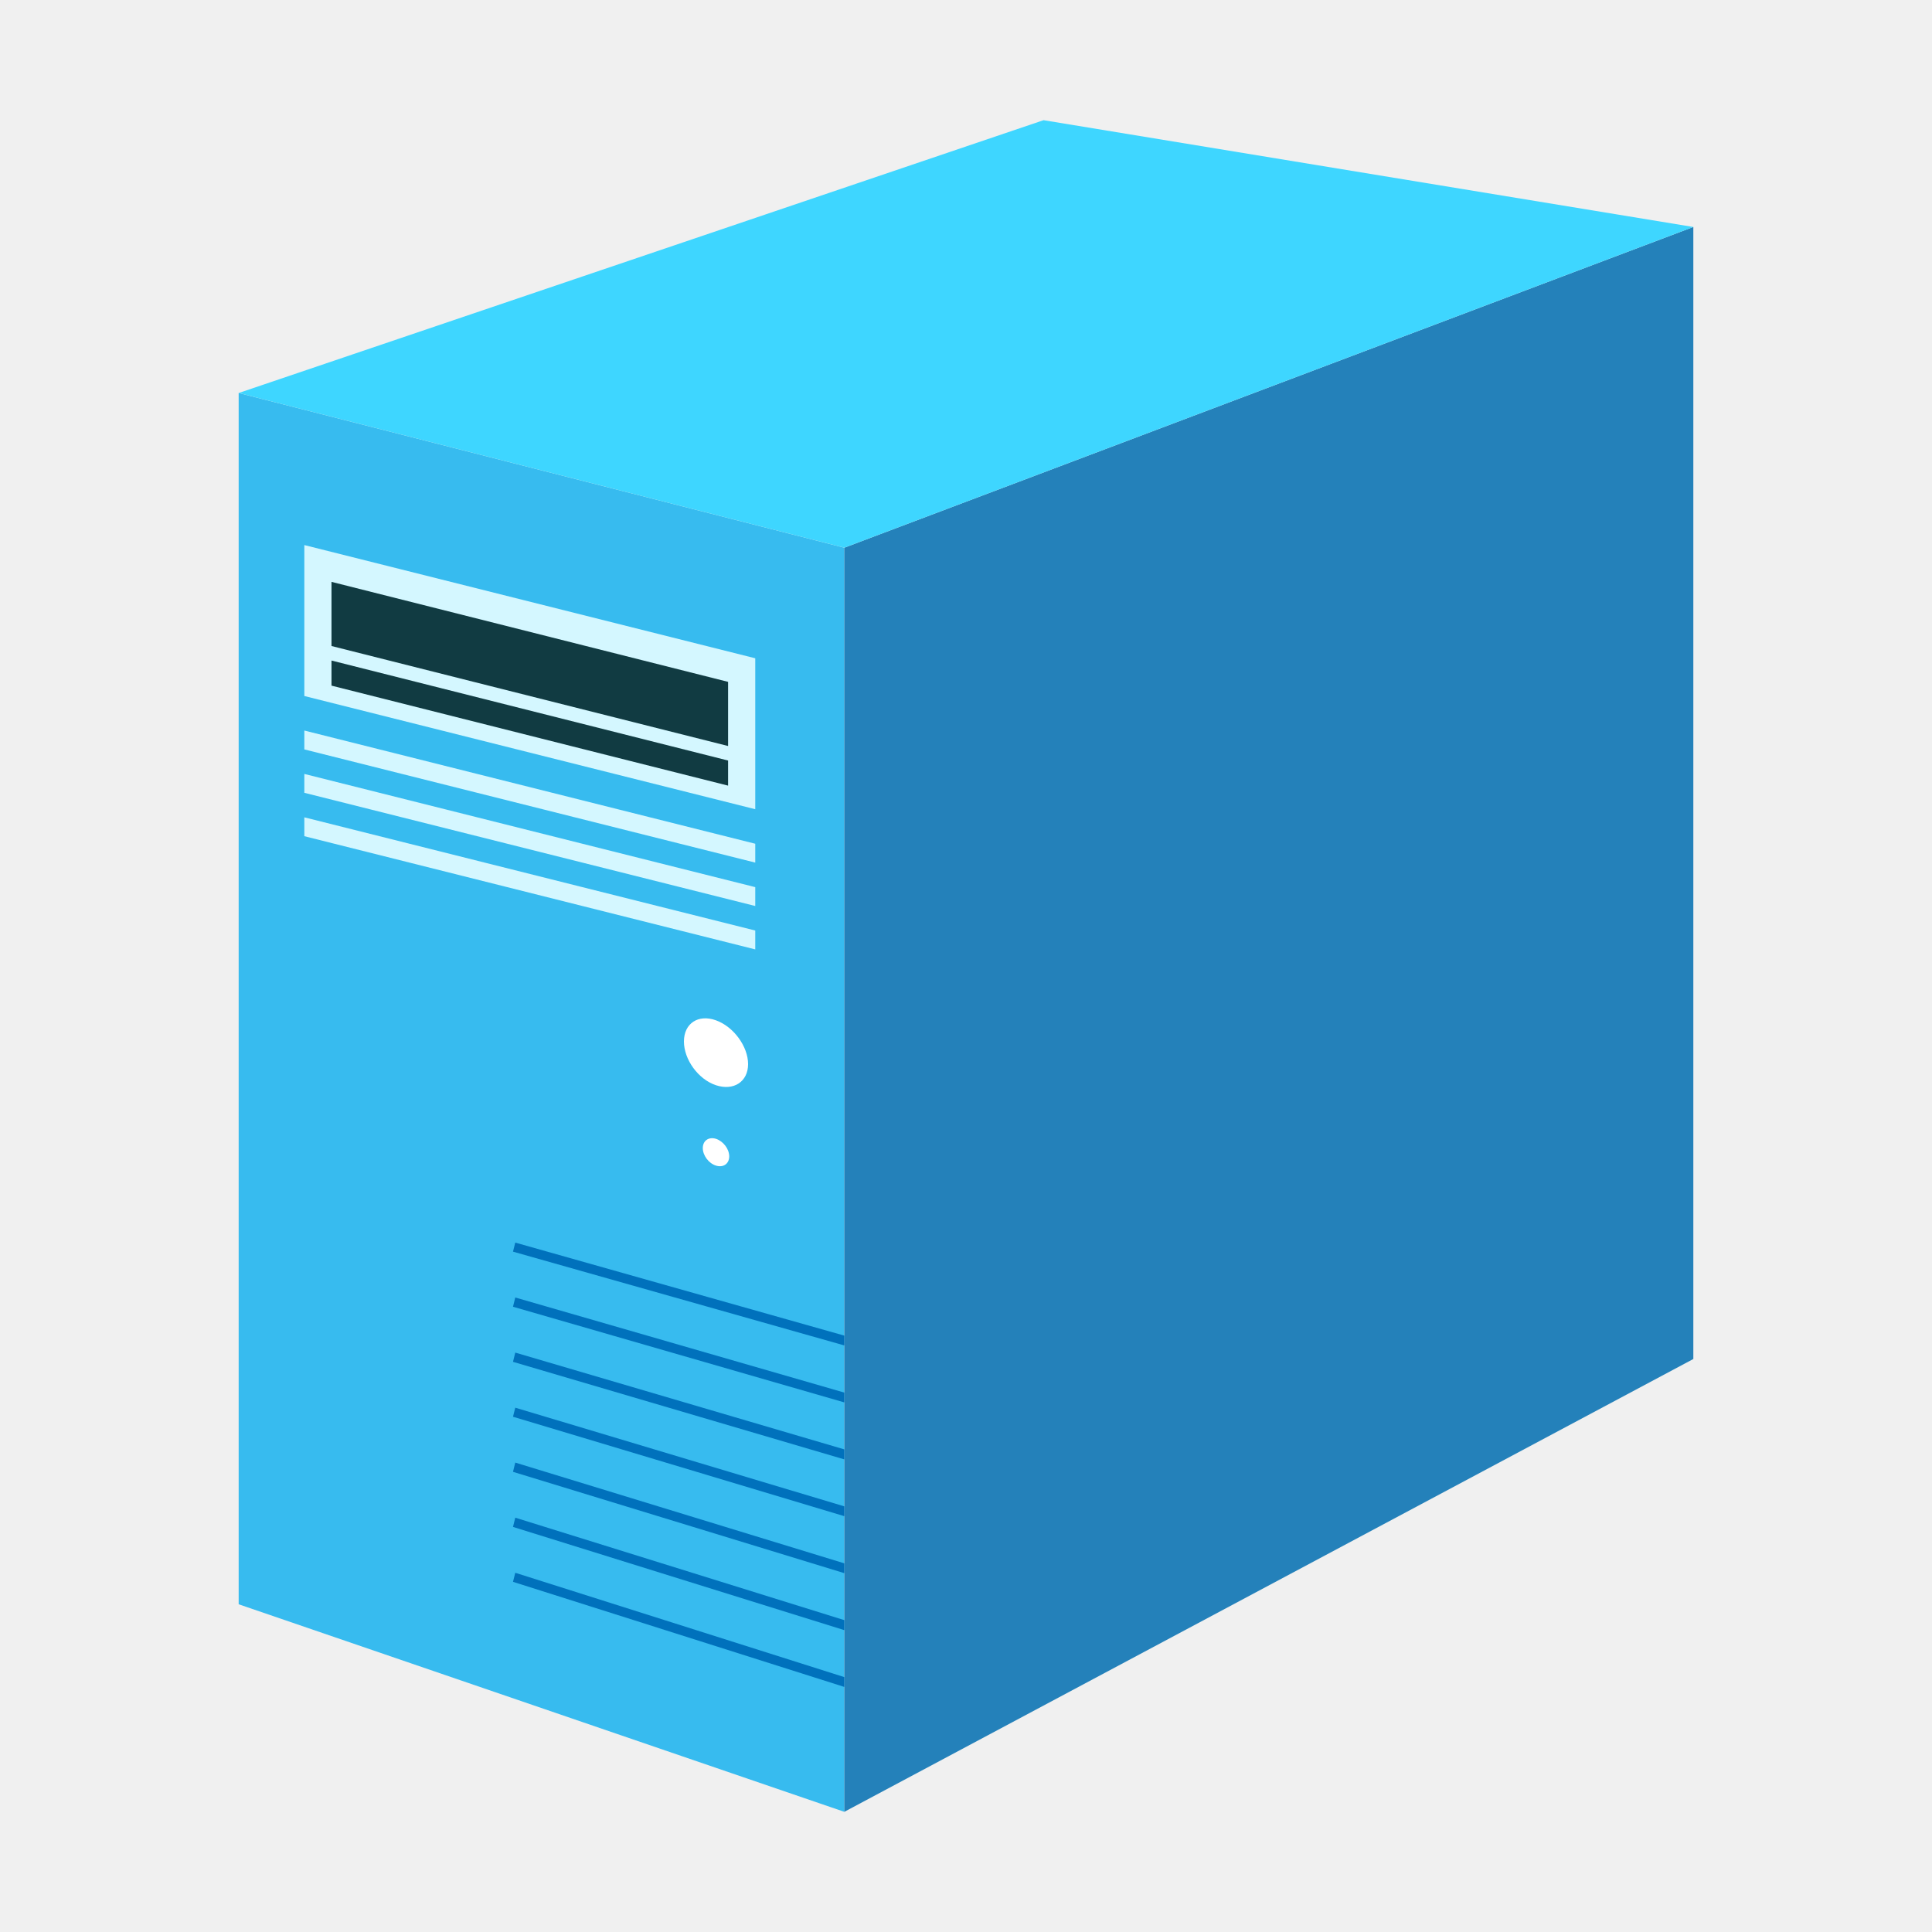
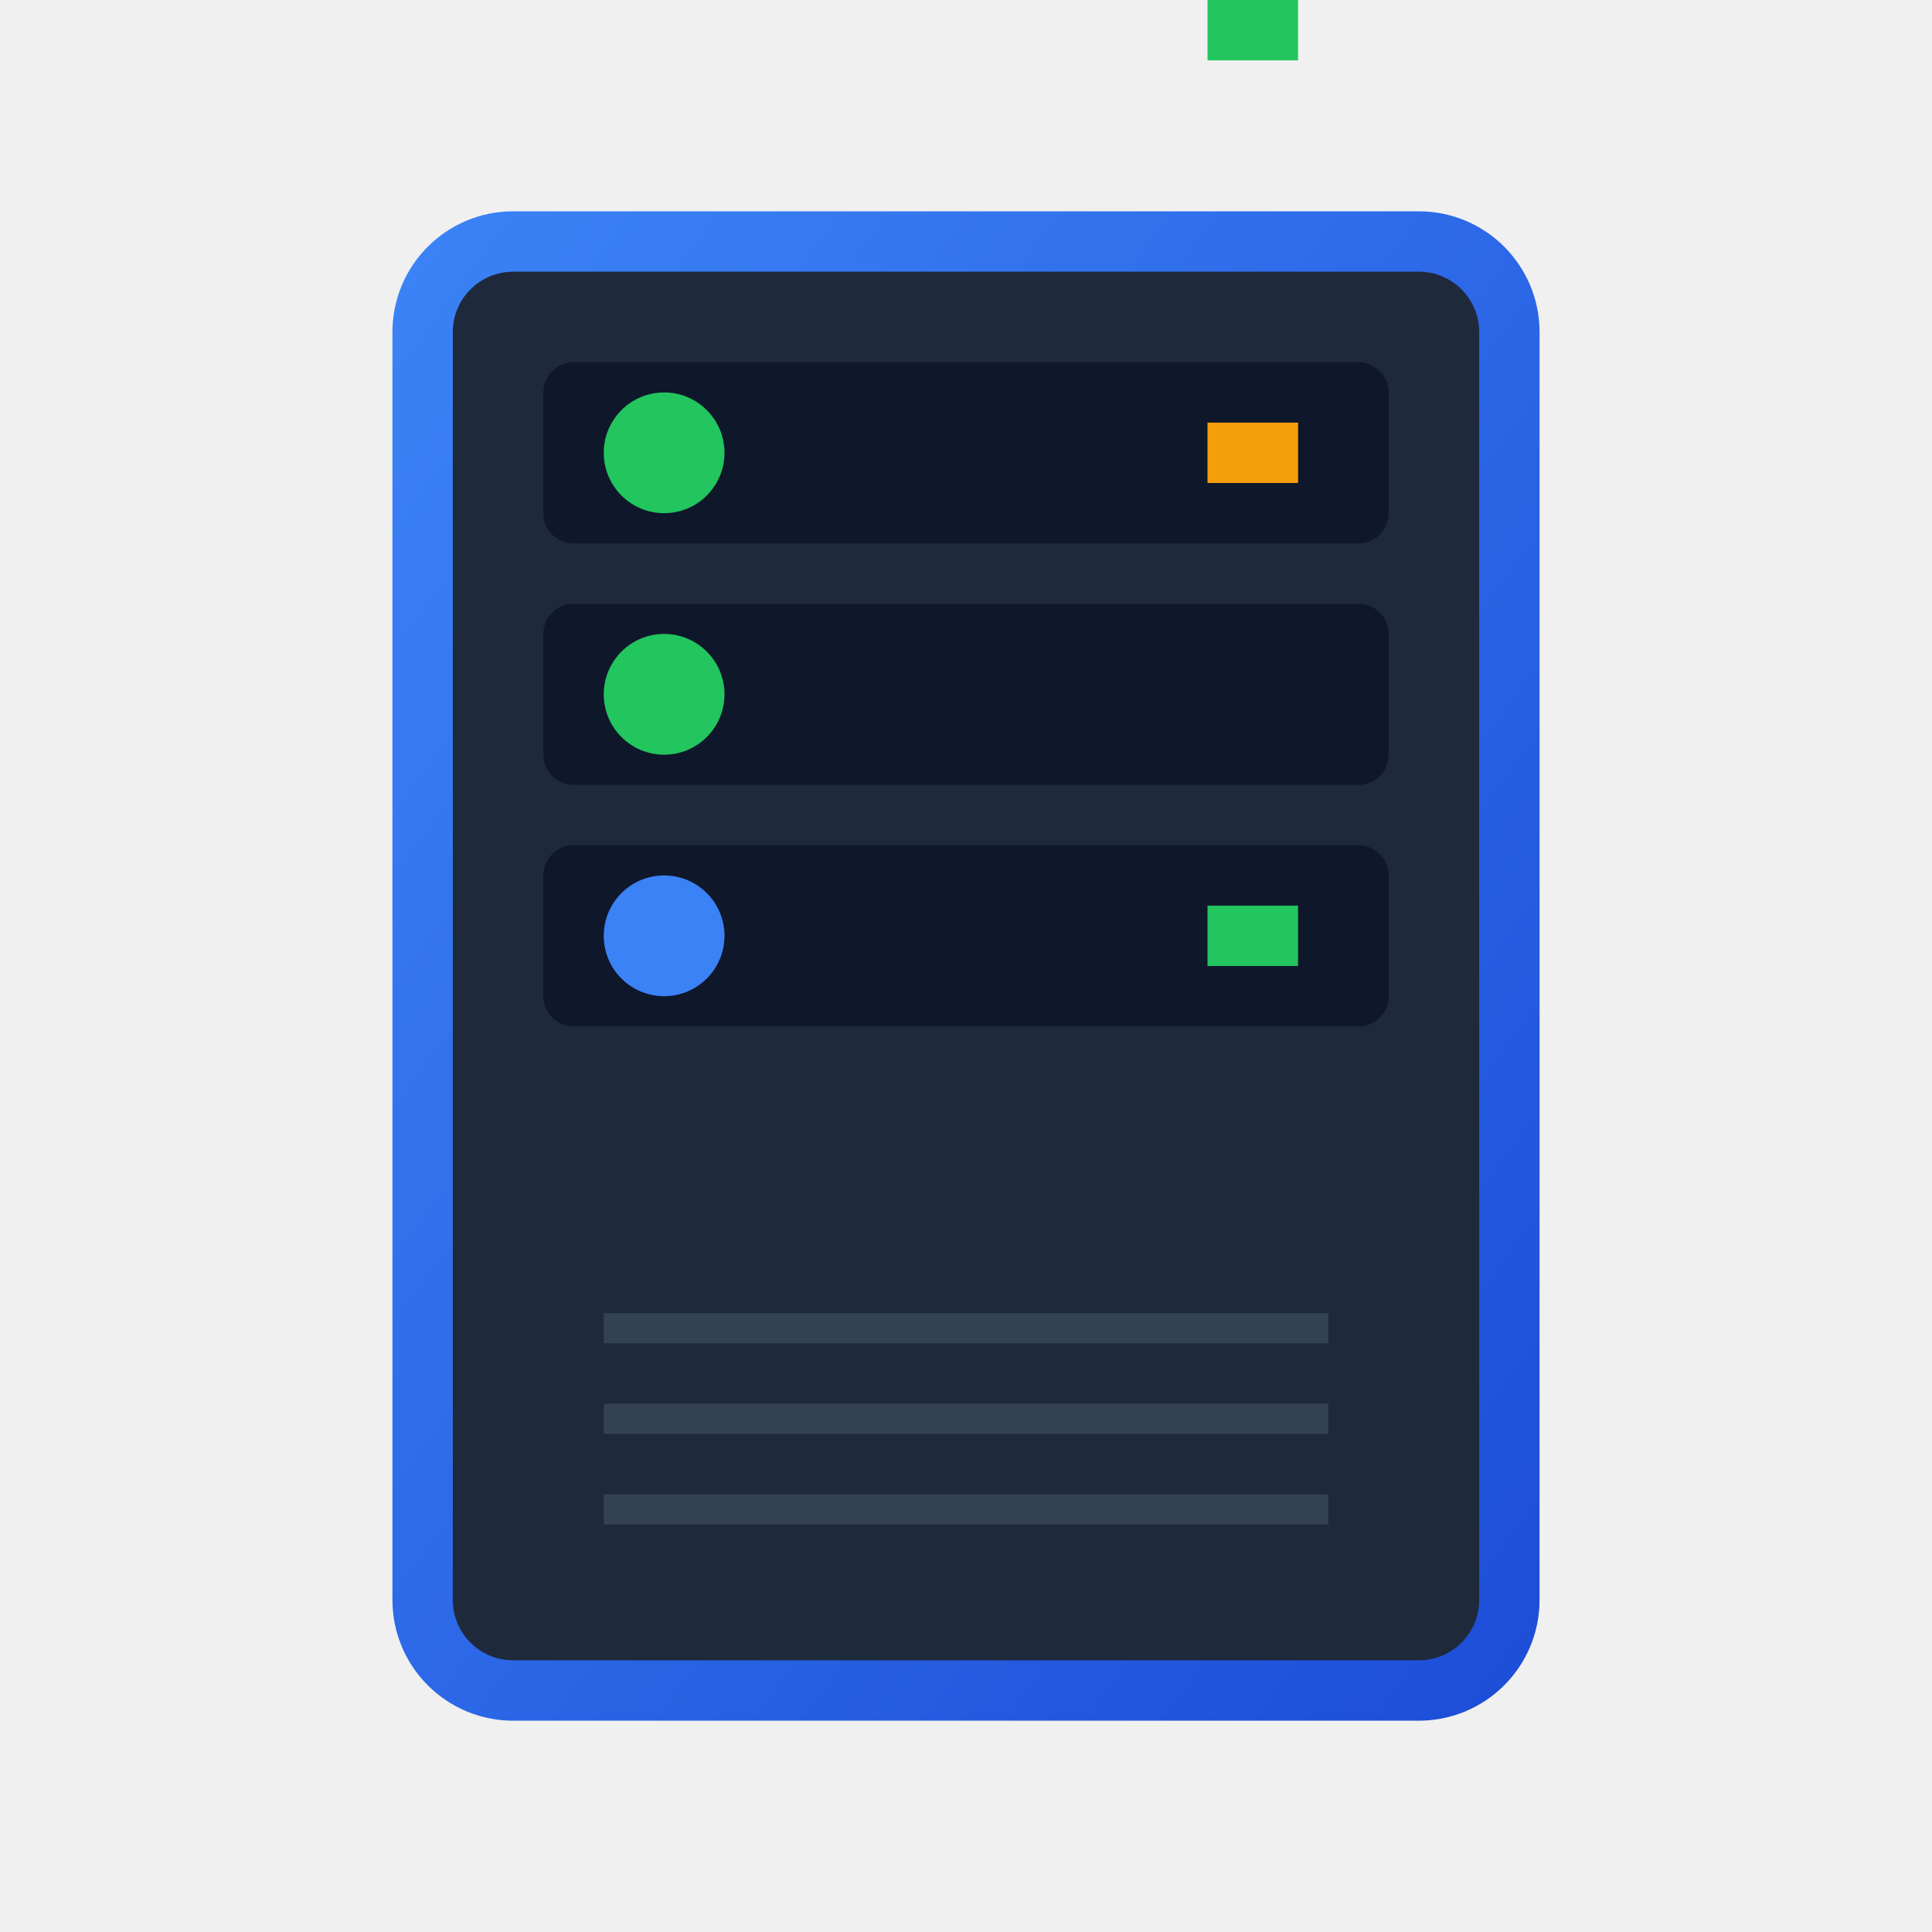
- <svg xmlns="http://www.w3.org/2000/svg" width="800px" height="800px" viewBox="0 0 1024 1024" class="icon" version="1.1">
-   <path d="M447.5 960.3l-321-110v-642l321 82z" fill="#37BBEF" />
-   <path d="M447.5 960.3l450-240v-600l-450 170z" fill="#2481BA" />
-   <path d="M126.5 208.3l321 82 450-170-344.4-56.6z" fill="#3ED6FF" />
-   <path d="M400.3 348.9v80l-239-60v-80l239 60z m-239 48.3l239 60v-10l-239-60v10z m0 23l239 60v-10l-239-60v10z m0 23l239 60v-10l-239-60v10z" fill="#D4F7FF" />
-   <path d="M175.7 308.4v34l210.2 53v-34zM175.7 363.4l210.2 53v-13.3l-210.2-53z" fill="#113B42" />
-   <path d="M447.5 894.1v-5.2l-174.4-55.3-1.2 4.8zM271.9 809.3L447.5 864v-5.3l-174.4-54.3zM271.9 780.1l175.6 53.7v-5.2l-174.4-53.4zM447.5 707.9l-174.4-49.3-1.2 4.8 175.6 49.7zM271.9 692.6l175.6 50.7v-5.2l-174.4-50.4zM271.9 750.9l175.6 52.7v-5.2l-174.4-52.3zM271.9 721.8l175.6 51.7v-5.3l-174.4-51.3z" fill="#0071BC" />
-   <path d="M379.5 540.8c-9.4-3.4-17 1.6-17 11.2s7.6 20.1 17 23.2 17-1.9 17-11.2-7.6-19.8-17-23.2zM379.5 603.6c-3.9-1.2-7 1-7 4.9s3.1 8.1 7 9.3 7-1 7-4.9c0-3.9-3.1-8-7-9.3z" fill="#FFFFFF" />
+ <svg xmlns="http://www.w3.org/2000/svg" viewBox="0 0 64 64" fill="none">
+   <defs>
+     <linearGradient id="serverGrad" x1="0%" y1="0%" x2="100%" y2="100%">
+       <stop offset="0%" stop-color="#3b82f6" />
+       <stop offset="100%" stop-color="#1d4ed8" />
+     </linearGradient>
+   </defs>
+   <rect x="14" y="8" width="36" height="48" rx="3" fill="#1e293b" />
+   <rect x="14" y="8" width="36" height="48" rx="3" stroke="url(#serverGrad)" stroke-width="2" />
+   <rect x="18" y="12" width="28" height="6" rx="1" fill="#0f172a" />
+   <rect x="18" y="20" width="28" height="6" rx="1" fill="#0f172a" />
+   <rect x="18" y="28" width="28" height="6" rx="1" fill="#0f172a" />
+   <circle cx="22" cy="15" r="2" fill="#22c55e" />
+   <circle cx="22" cy="23" r="2" fill="#22c55e" />
+   <circle cx="22" cy="31" r="2" fill="#3b82f6" />
+   <rect x="40" y="14" width="3" height="2" fill="#f59e0b" />
+   <rect x="40" cy="22" width="3" height="2" fill="#22c55e" />
+   <rect x="40" y="30" width="3" height="2" fill="#22c55e" />
+   <line x1="20" y1="44" x2="44" y2="44" stroke="#334155" stroke-width="1" />
+   <line x1="20" y1="47" x2="44" y2="47" stroke="#334155" stroke-width="1" />
+   <line x1="20" y1="50" x2="44" y2="50" stroke="#334155" stroke-width="1" />
</svg>
